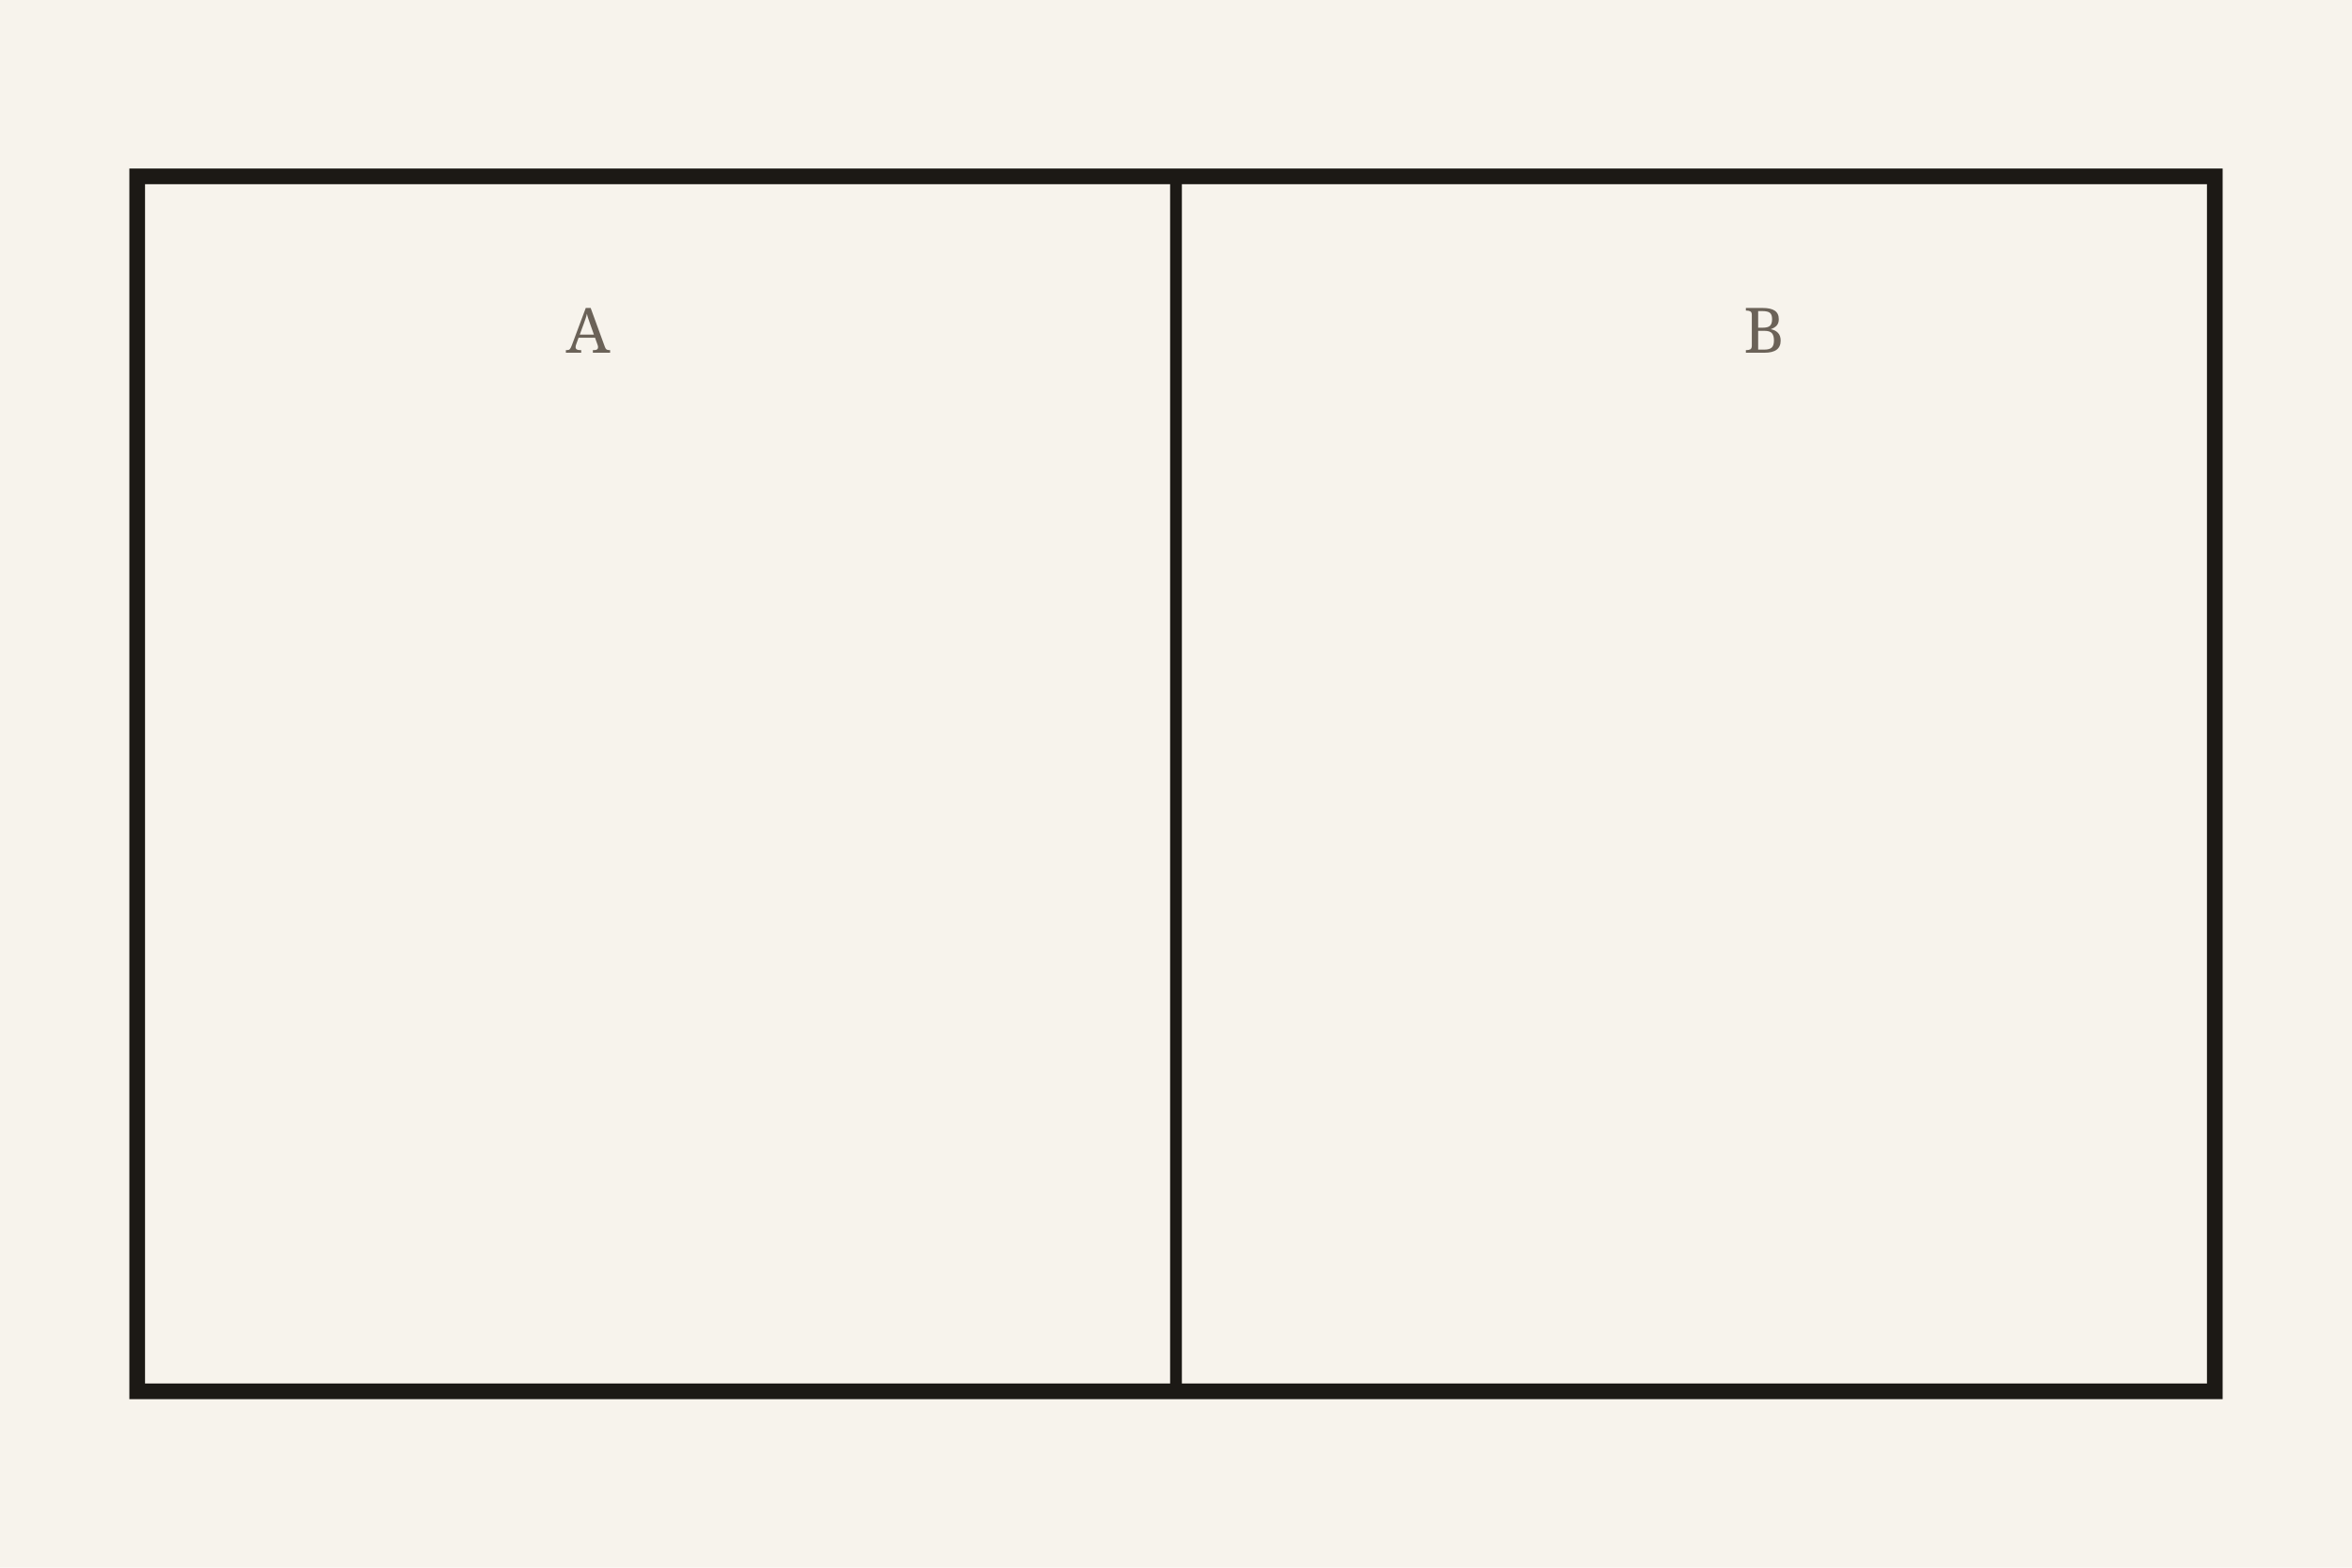
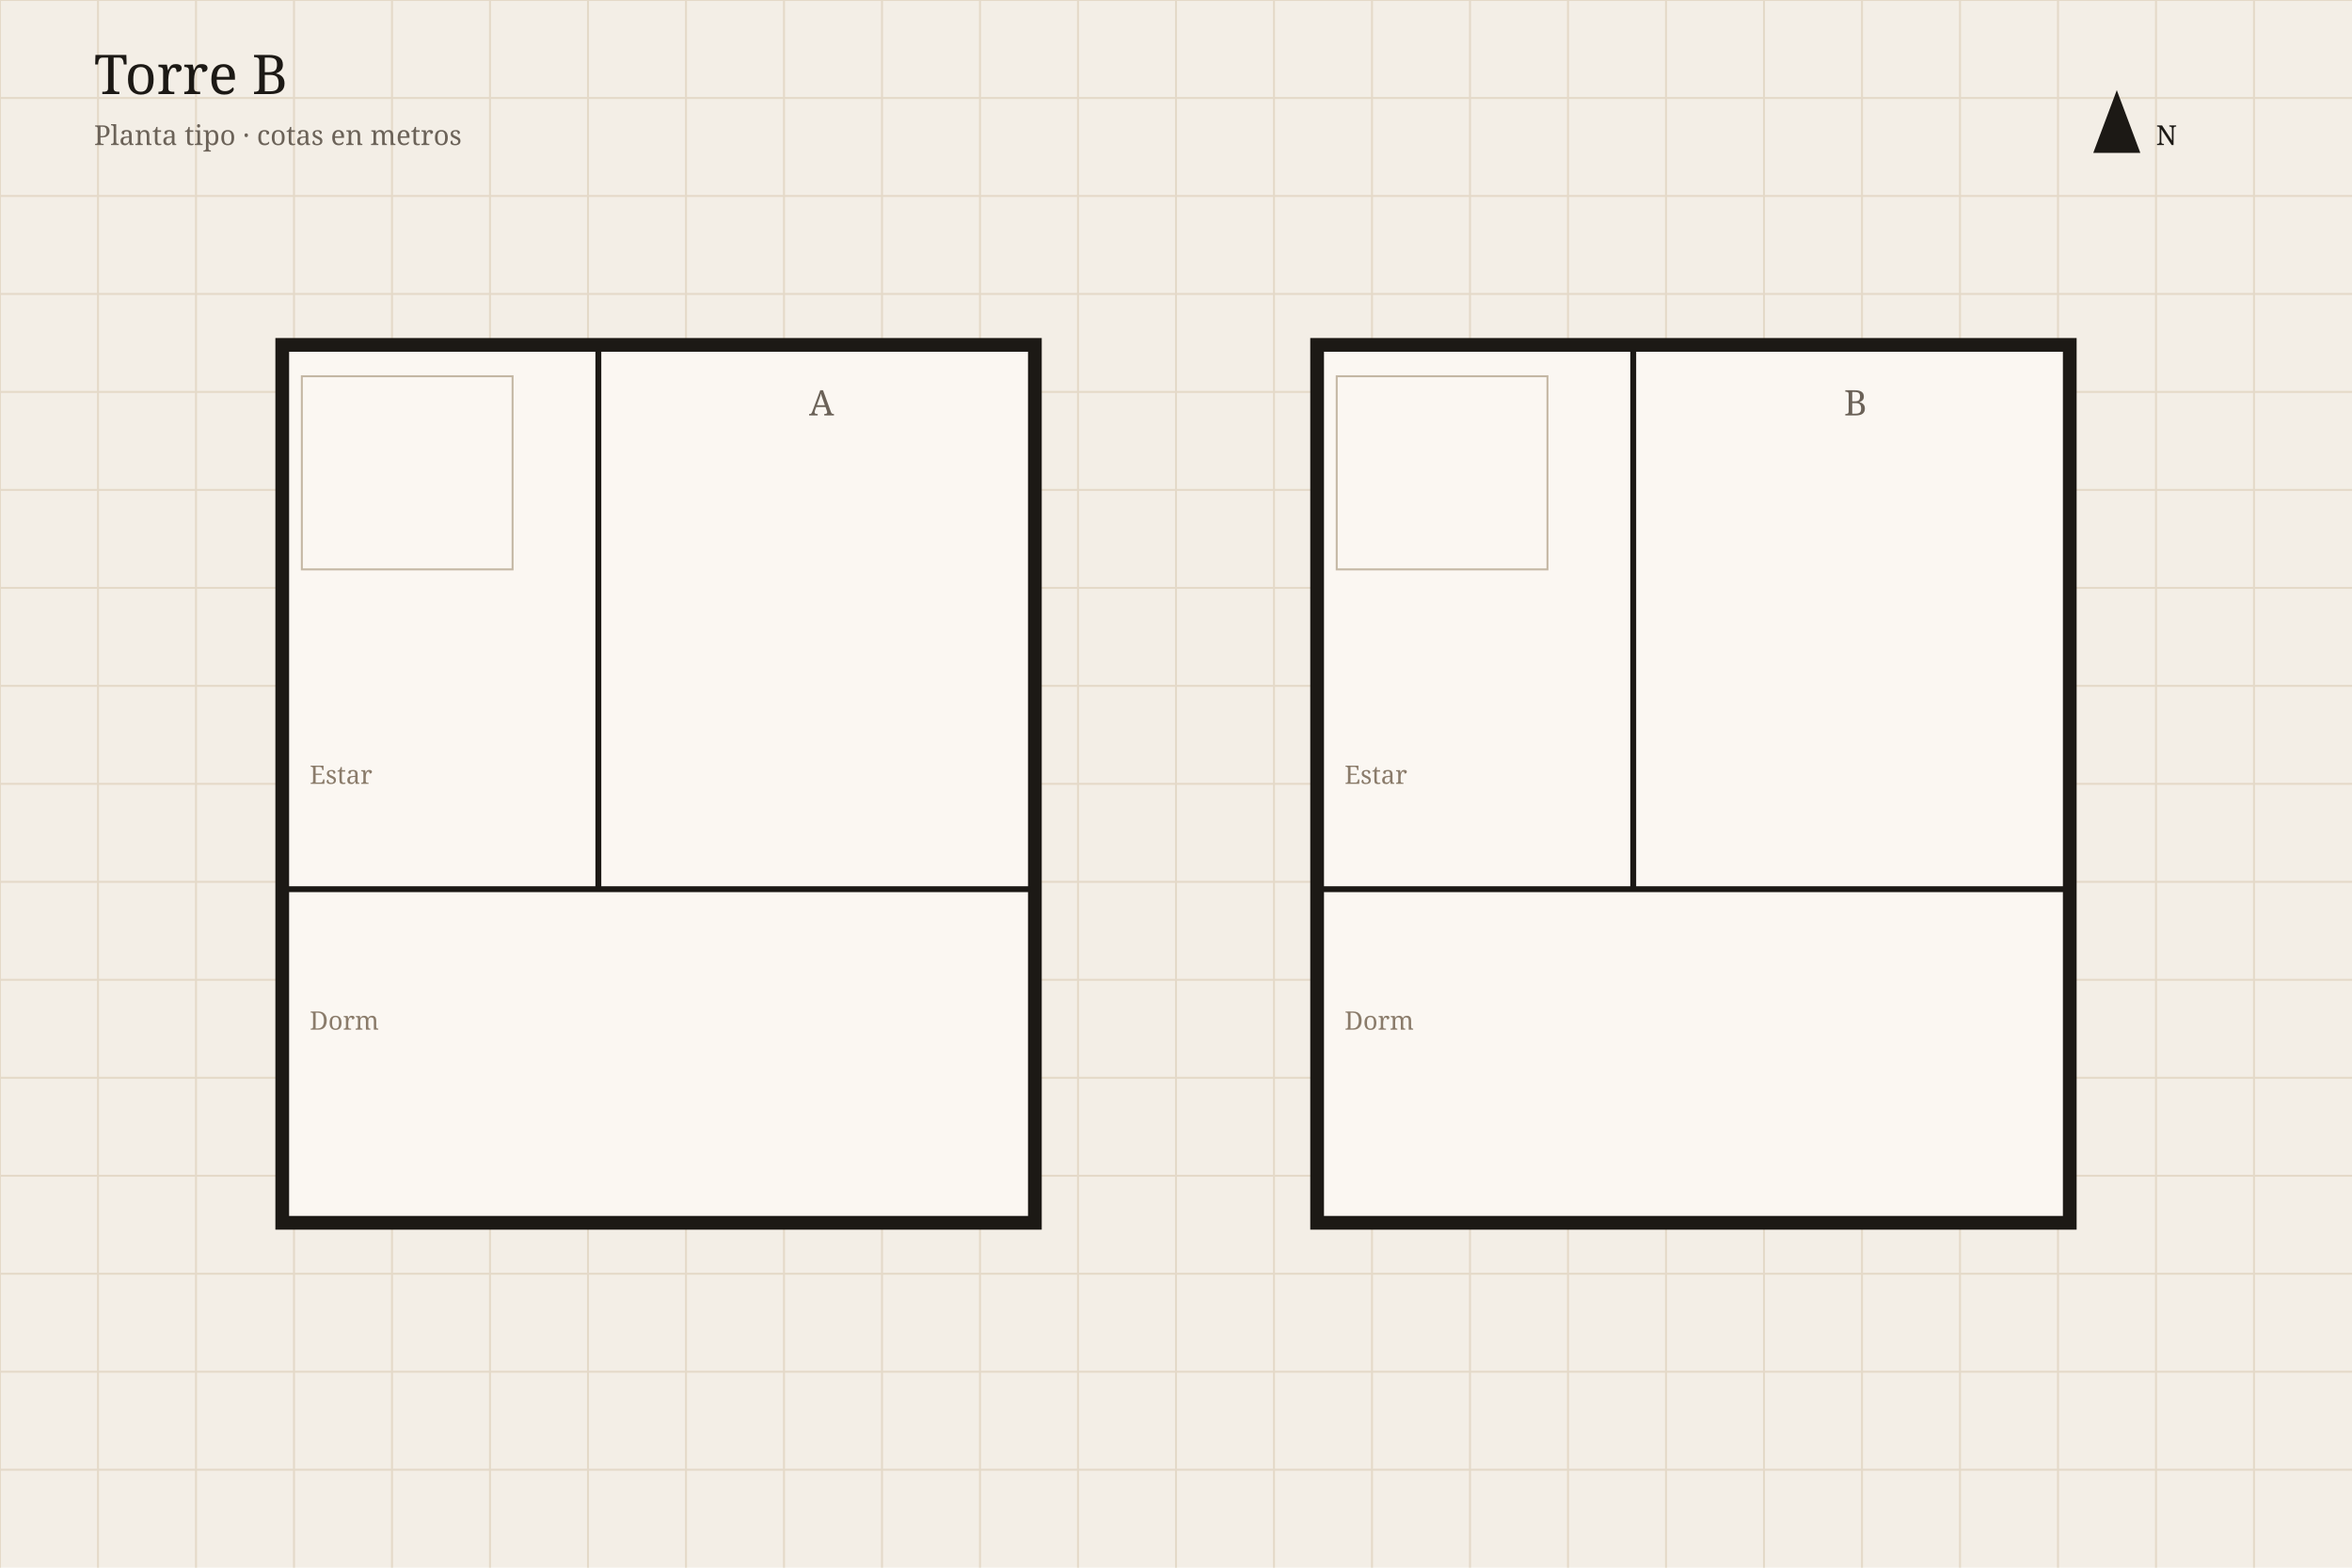
- <svg xmlns="http://www.w3.org/2000/svg" viewBox="0 0 1200 800">
-   <rect width="1200" height="800" fill="#f7f3ec" />
-   <rect x="70" y="90" width="1060" height="620" fill="none" stroke="#1c1915" stroke-width="8" />
-   <path d="M600 90 V710" stroke="#1c1915" stroke-width="6" />
-   <text x="300" y="180" text-anchor="middle" font-family="Georgia, serif" font-size="32" fill="#6b6258">A</text>
-   <text x="900" y="180" text-anchor="middle" font-family="Georgia, serif" font-size="32" fill="#6b6258">B</text>
+ <svg xmlns="http://www.w3.org/2000/svg" width="1200" height="800" viewBox="0 0 1200 800">
+   <rect width="1200" height="800" fill="#f3eee6" />
+   <g stroke="#e4d9c8" stroke-width="1">
+     <line x1="0" y1="0" x2="1200" y2="0" />
+     <line x1="0" y1="50" x2="1200" y2="50" />
+     <line x1="0" y1="100" x2="1200" y2="100" />
+     <line x1="0" y1="150" x2="1200" y2="150" />
+     <line x1="0" y1="200" x2="1200" y2="200" />
+     <line x1="0" y1="250" x2="1200" y2="250" />
+     <line x1="0" y1="300" x2="1200" y2="300" />
+     <line x1="0" y1="350" x2="1200" y2="350" />
+     <line x1="0" y1="400" x2="1200" y2="400" />
+     <line x1="0" y1="450" x2="1200" y2="450" />
+     <line x1="0" y1="500" x2="1200" y2="500" />
+     <line x1="0" y1="550" x2="1200" y2="550" />
+     <line x1="0" y1="600" x2="1200" y2="600" />
+     <line x1="0" y1="650" x2="1200" y2="650" />
+     <line x1="0" y1="700" x2="1200" y2="700" />
+     <line x1="0" y1="750" x2="1200" y2="750" />
+     <line y1="0" x1="0" y2="800" x2="0" />
+     <line y1="0" x1="50" y2="800" x2="50" />
+     <line y1="0" x1="100" y2="800" x2="100" />
+     <line y1="0" x1="150" y2="800" x2="150" />
+     <line y1="0" x1="200" y2="800" x2="200" />
+     <line y1="0" x1="250" y2="800" x2="250" />
+     <line y1="0" x1="300" y2="800" x2="300" />
+     <line y1="0" x1="350" y2="800" x2="350" />
+     <line y1="0" x1="400" y2="800" x2="400" />
+     <line y1="0" x1="450" y2="800" x2="450" />
+     <line y1="0" x1="500" y2="800" x2="500" />
+     <line y1="0" x1="550" y2="800" x2="550" />
+     <line y1="0" x1="600" y2="800" x2="600" />
+     <line y1="0" x1="650" y2="800" x2="650" />
+     <line y1="0" x1="700" y2="800" x2="700" />
+     <line y1="0" x1="750" y2="800" x2="750" />
+     <line y1="0" x1="800" y2="800" x2="800" />
+     <line y1="0" x1="850" y2="800" x2="850" />
+     <line y1="0" x1="900" y2="800" x2="900" />
+     <line y1="0" x1="950" y2="800" x2="950" />
+     <line y1="0" x1="1000" y2="800" x2="1000" />
+     <line y1="0" x1="1050" y2="800" x2="1050" />
+     <line y1="0" x1="1100" y2="800" x2="1100" />
+     <line y1="0" x1="1150" y2="800" x2="1150" />
+   </g>
+   <text x="48" y="48" font-family="Georgia, serif" font-size="28" fill="#1c1915">Torre B</text>
+   <text x="48" y="74" font-family="Georgia, serif" font-size="14" fill="#6b6258">Planta tipo · cotas en metros</text>
+   <polygon points="1080,46 1092,78 1068,78" fill="#1c1915" />
+   <text x="1100" y="74" font-family="Georgia, serif" font-size="14" fill="#1c1915">N</text>
+   <g>
+     <rect x="144" y="176" width="384" height="448" fill="#fbf7f2" stroke="#1c1915" stroke-width="7" />
+     <line x1="305.28" y1="176" x2="305.28" y2="453.76" stroke="#1c1915" stroke-width="3" />
+     <line x1="144" y1="453.76" x2="528" y2="453.76" stroke="#1c1915" stroke-width="3" />
+     <rect x="154" y="192" width="107.52" height="98.56" fill="none" stroke="#c4b7a4" />
+     <text x="412.8" y="212" font-family="Georgia, serif" font-size="18" fill="#6b6258">A</text>
+     <text x="158" y="400" font-family="Georgia, serif" font-size="13" fill="#8a7b6a">Estar</text>
+     <text x="158" y="525.44" font-family="Georgia, serif" font-size="13" fill="#8a7b6a">Dorm</text>
+   </g>
+   <g>
+     <rect x="672" y="176" width="384" height="448" fill="#fbf7f2" stroke="#1c1915" stroke-width="7" />
+     <line x1="833.28" y1="176" x2="833.28" y2="453.76" stroke="#1c1915" stroke-width="3" />
+     <line x1="672" y1="453.76" x2="1056" y2="453.76" stroke="#1c1915" stroke-width="3" />
+     <rect x="682" y="192" width="107.52" height="98.56" fill="none" stroke="#c4b7a4" />
+     <text x="940.8" y="212" font-family="Georgia, serif" font-size="18" fill="#6b6258">B</text>
+     <text x="686" y="400" font-family="Georgia, serif" font-size="13" fill="#8a7b6a">Estar</text>
+     <text x="686" y="525.44" font-family="Georgia, serif" font-size="13" fill="#8a7b6a">Dorm</text>
+   </g>
</svg>
